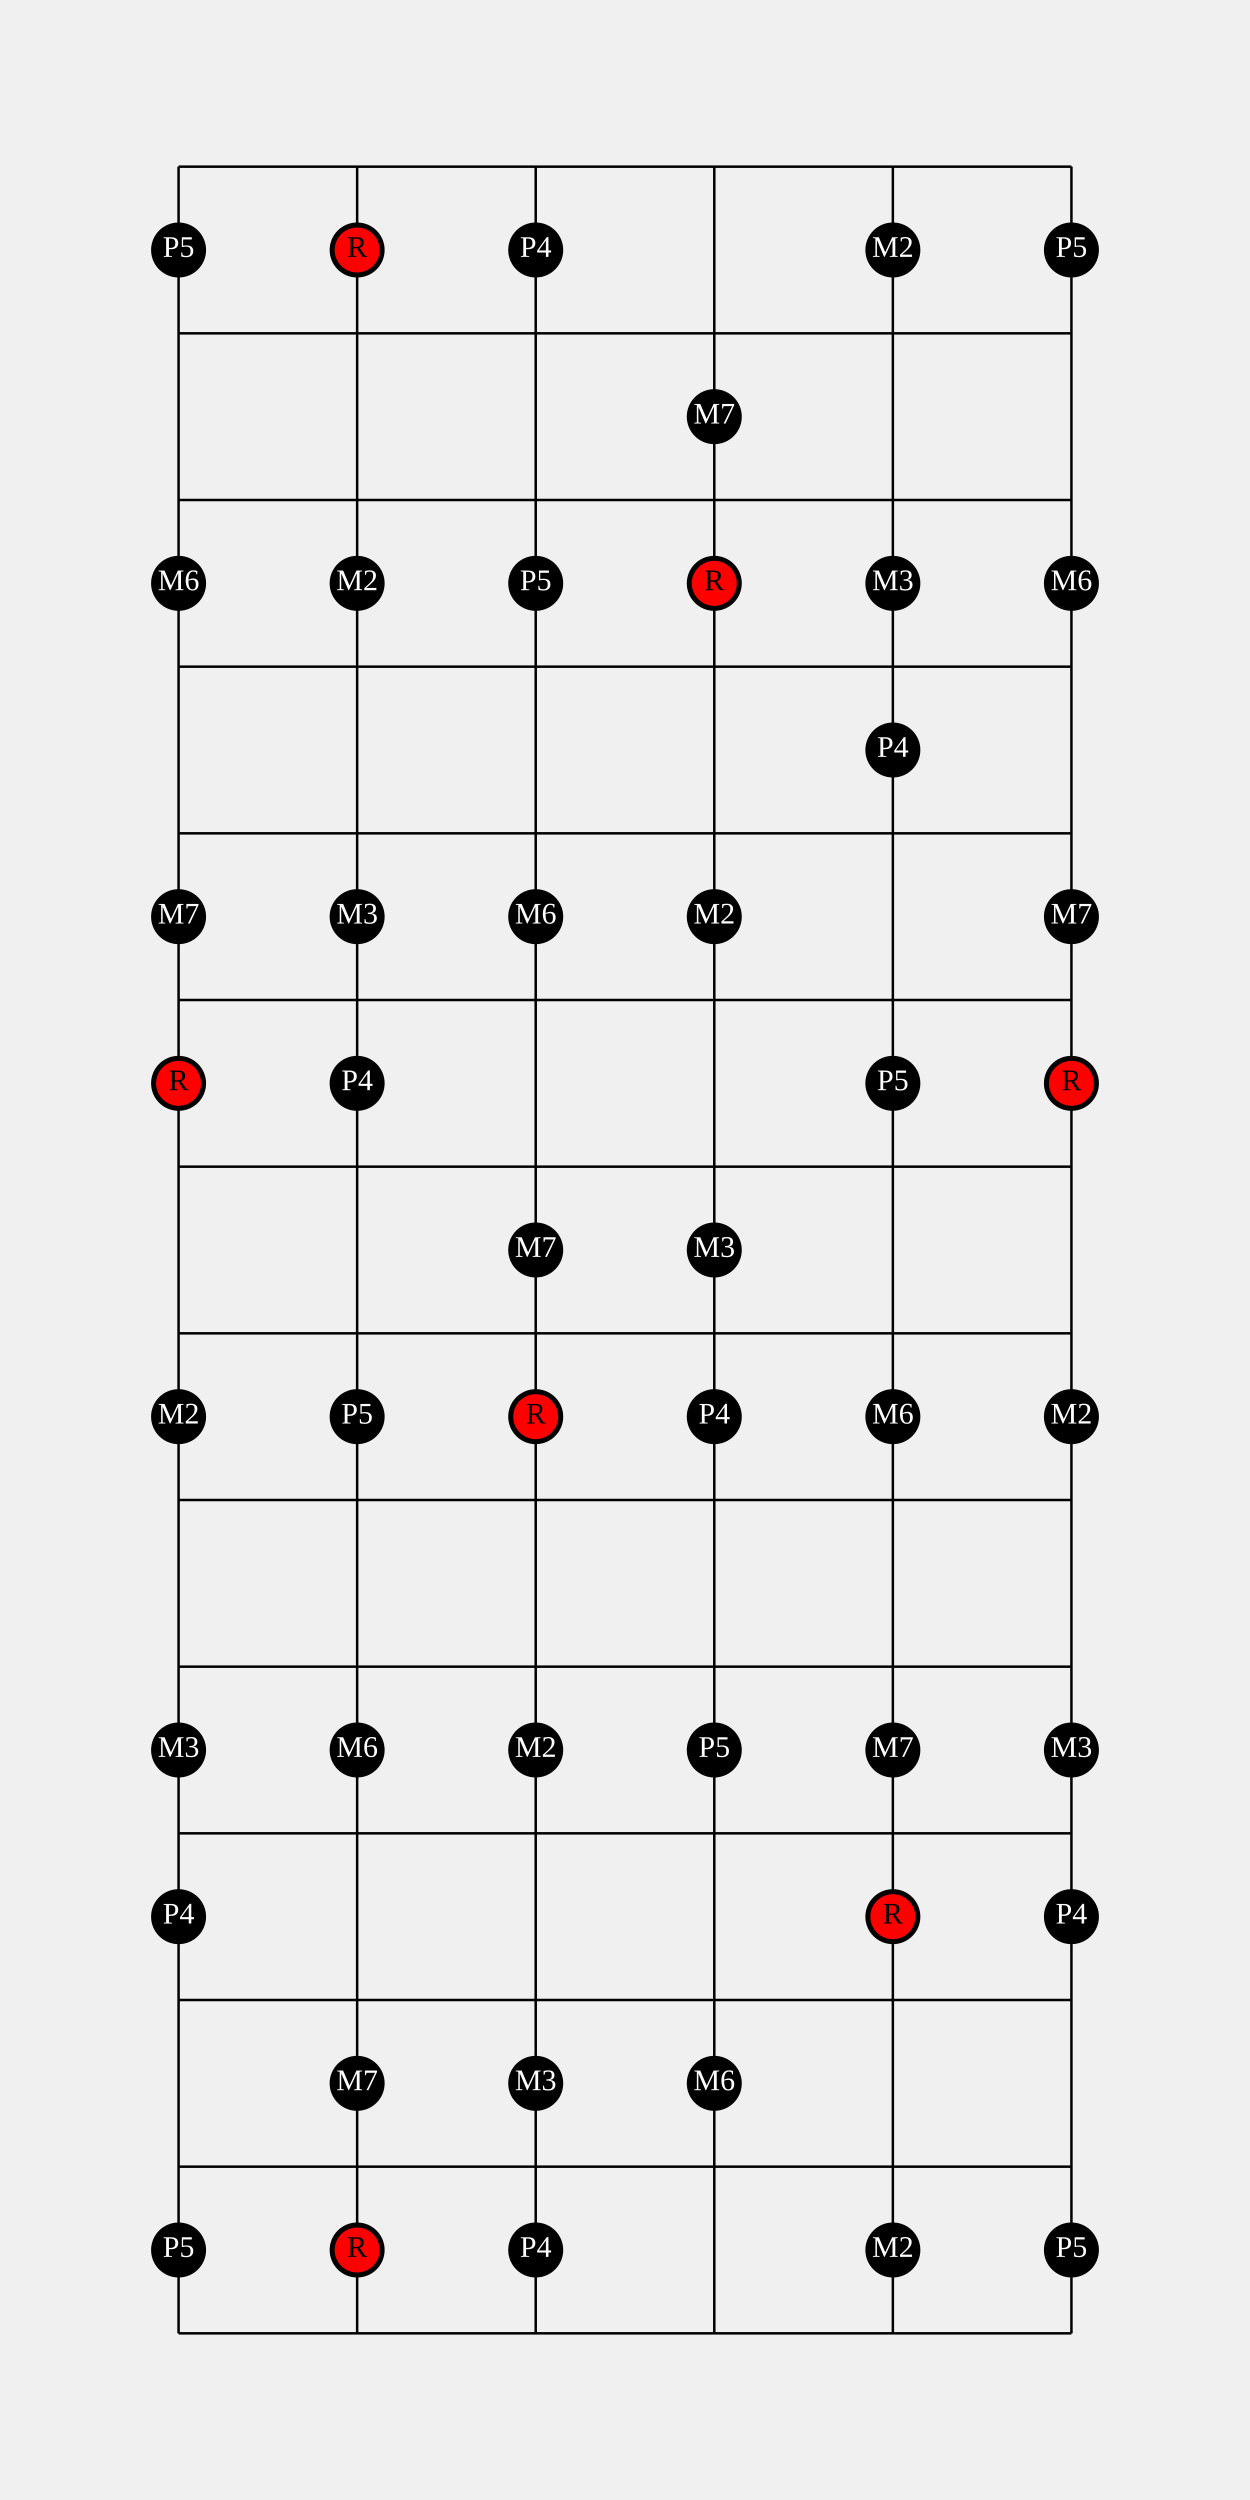
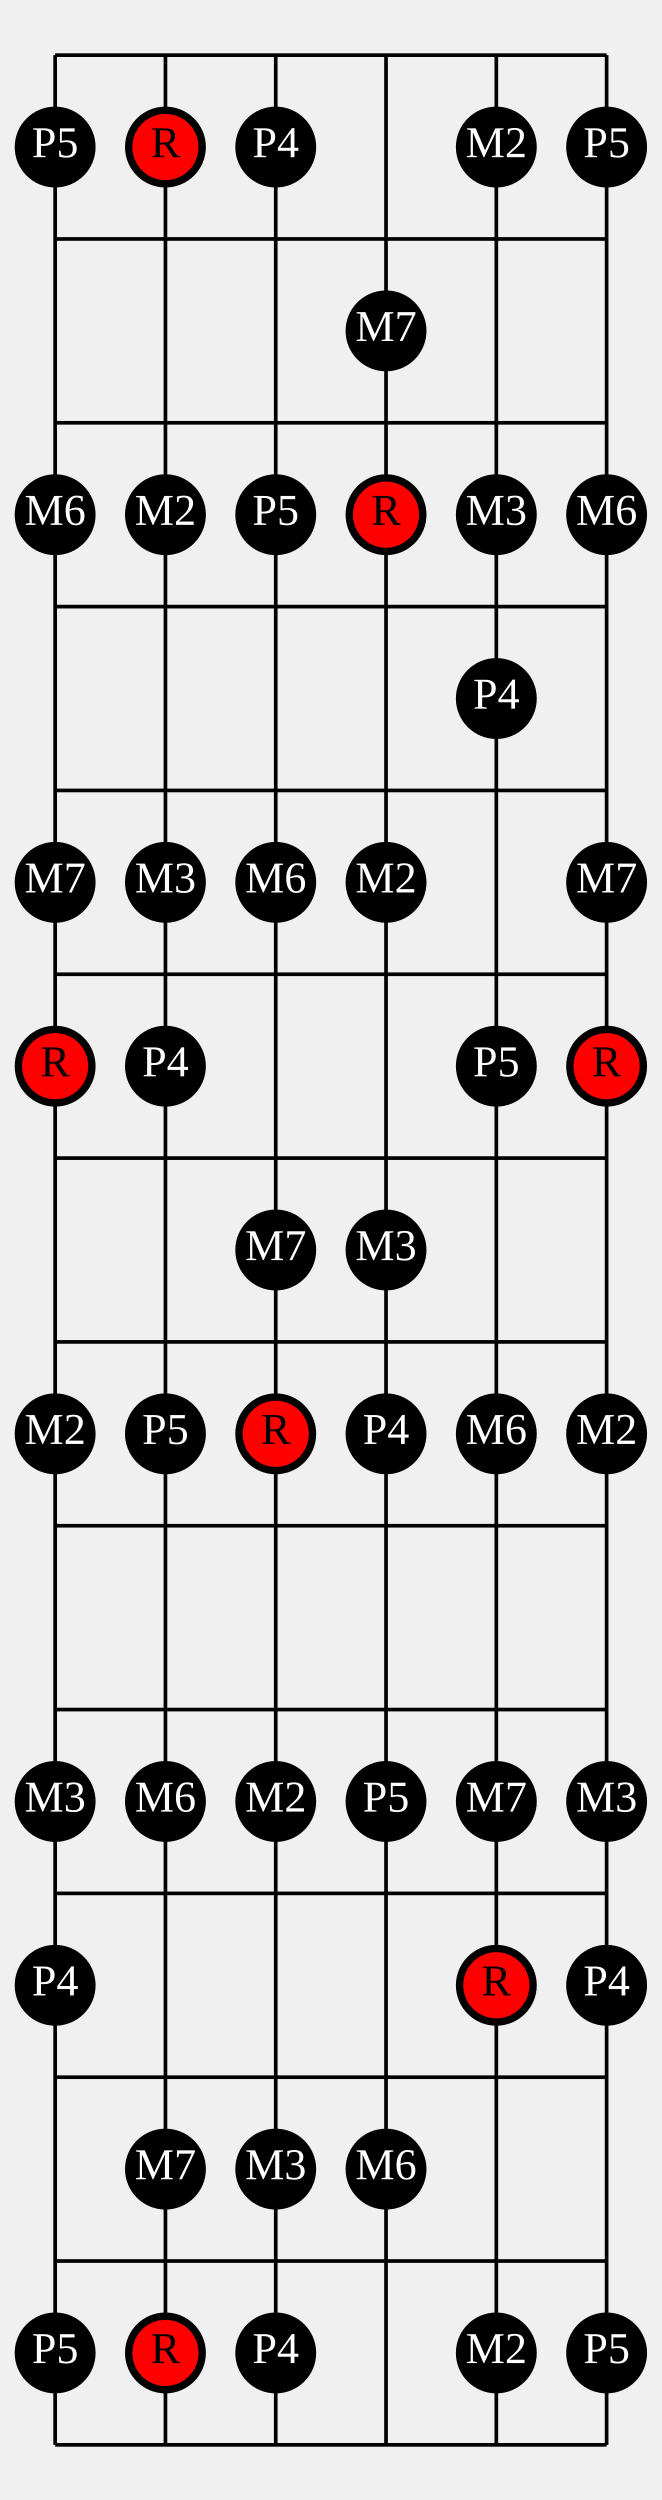
- <svg xmlns="http://www.w3.org/2000/svg" width="500" height="1000" viewBox="0 0 500 1000">
+ <svg xmlns="http://www.w3.org/2000/svg" width="180.0" height="680" viewBox="0 0 180.0 680">
  <defs>
</defs>
-   <path d="M71.429,66.667 L71.429,933.333" stroke="black" />
-   <path d="M142.857,66.667 L142.857,933.333" stroke="black" />
-   <path d="M214.286,66.667 L214.286,933.333" stroke="black" />
-   <path d="M285.714,66.667 L285.714,933.333" stroke="black" />
-   <path d="M357.143,66.667 L357.143,933.333" stroke="black" />
-   <path d="M428.571,66.667 L428.571,933.333" stroke="black" />
-   <path d="M71.429,66.667 L428.571,66.667" stroke="black" />
-   <path d="M71.429,133.333 L428.571,133.333" stroke="black" />
-   <path d="M71.429,200.0 L428.571,200.0" stroke="black" />
-   <path d="M71.429,266.667 L428.571,266.667" stroke="black" />
-   <path d="M71.429,333.333 L428.571,333.333" stroke="black" />
-   <path d="M71.429,400.0 L428.571,400.0" stroke="black" />
-   <path d="M71.429,466.667 L428.571,466.667" stroke="black" />
-   <path d="M71.429,533.333 L428.571,533.333" stroke="black" />
-   <path d="M71.429,600.0 L428.571,600.0" stroke="black" />
-   <path d="M71.429,666.667 L428.571,666.667" stroke="black" />
-   <path d="M71.429,733.333 L428.571,733.333" stroke="black" />
-   <path d="M71.429,800.0 L428.571,800.0" stroke="black" />
-   <path d="M71.429,866.667 L428.571,866.667" stroke="black" />
-   <path d="M71.429,933.333 L428.571,933.333" stroke="black" />
-   <circle cx="71.429" cy="100.0" r="10" fill="black" stroke-width="2" stroke="black" />
-   <text x="71.429" y="100.0" font-size="12" fill="white" text-anchor="middle" dominant-baseline="middle">P5</text>
-   <circle cx="142.857" cy="100.0" r="10" fill="red" stroke-width="2" stroke="black" />
-   <text x="142.857" y="100.0" font-size="12" fill="black" text-anchor="middle" dominant-baseline="middle">R</text>
-   <circle cx="214.286" cy="100.0" r="10" fill="black" stroke-width="2" stroke="black" />
-   <text x="214.286" y="100.0" font-size="12" fill="white" text-anchor="middle" dominant-baseline="middle">P4</text>
-   <circle cx="357.143" cy="100.0" r="10" fill="black" stroke-width="2" stroke="black" />
-   <text x="357.143" y="100.0" font-size="12" fill="white" text-anchor="middle" dominant-baseline="middle">M2</text>
-   <circle cx="428.571" cy="100.0" r="10" fill="black" stroke-width="2" stroke="black" />
-   <text x="428.571" y="100.0" font-size="12" fill="white" text-anchor="middle" dominant-baseline="middle">P5</text>
-   <circle cx="285.714" cy="166.667" r="10" fill="black" stroke-width="2" stroke="black" />
-   <text x="285.714" y="166.667" font-size="12" fill="white" text-anchor="middle" dominant-baseline="middle">M7</text>
-   <circle cx="71.429" cy="233.333" r="10" fill="black" stroke-width="2" stroke="black" />
-   <text x="71.429" y="233.333" font-size="12" fill="white" text-anchor="middle" dominant-baseline="middle">M6</text>
-   <circle cx="142.857" cy="233.333" r="10" fill="black" stroke-width="2" stroke="black" />
-   <text x="142.857" y="233.333" font-size="12" fill="white" text-anchor="middle" dominant-baseline="middle">M2</text>
-   <circle cx="214.286" cy="233.333" r="10" fill="black" stroke-width="2" stroke="black" />
-   <text x="214.286" y="233.333" font-size="12" fill="white" text-anchor="middle" dominant-baseline="middle">P5</text>
-   <circle cx="285.714" cy="233.333" r="10" fill="red" stroke-width="2" stroke="black" />
-   <text x="285.714" y="233.333" font-size="12" fill="black" text-anchor="middle" dominant-baseline="middle">R</text>
-   <circle cx="357.143" cy="233.333" r="10" fill="black" stroke-width="2" stroke="black" />
-   <text x="357.143" y="233.333" font-size="12" fill="white" text-anchor="middle" dominant-baseline="middle">M3</text>
-   <circle cx="428.571" cy="233.333" r="10" fill="black" stroke-width="2" stroke="black" />
-   <text x="428.571" y="233.333" font-size="12" fill="white" text-anchor="middle" dominant-baseline="middle">M6</text>
-   <circle cx="357.143" cy="300.0" r="10" fill="black" stroke-width="2" stroke="black" />
-   <text x="357.143" y="300.0" font-size="12" fill="white" text-anchor="middle" dominant-baseline="middle">P4</text>
-   <circle cx="71.429" cy="366.667" r="10" fill="black" stroke-width="2" stroke="black" />
-   <text x="71.429" y="366.667" font-size="12" fill="white" text-anchor="middle" dominant-baseline="middle">M7</text>
-   <circle cx="142.857" cy="366.667" r="10" fill="black" stroke-width="2" stroke="black" />
-   <text x="142.857" y="366.667" font-size="12" fill="white" text-anchor="middle" dominant-baseline="middle">M3</text>
-   <circle cx="214.286" cy="366.667" r="10" fill="black" stroke-width="2" stroke="black" />
-   <text x="214.286" y="366.667" font-size="12" fill="white" text-anchor="middle" dominant-baseline="middle">M6</text>
-   <circle cx="285.714" cy="366.667" r="10" fill="black" stroke-width="2" stroke="black" />
-   <text x="285.714" y="366.667" font-size="12" fill="white" text-anchor="middle" dominant-baseline="middle">M2</text>
-   <circle cx="428.571" cy="366.667" r="10" fill="black" stroke-width="2" stroke="black" />
-   <text x="428.571" y="366.667" font-size="12" fill="white" text-anchor="middle" dominant-baseline="middle">M7</text>
-   <circle cx="71.429" cy="433.333" r="10" fill="red" stroke-width="2" stroke="black" />
-   <text x="71.429" y="433.333" font-size="12" fill="black" text-anchor="middle" dominant-baseline="middle">R</text>
-   <circle cx="142.857" cy="433.333" r="10" fill="black" stroke-width="2" stroke="black" />
-   <text x="142.857" y="433.333" font-size="12" fill="white" text-anchor="middle" dominant-baseline="middle">P4</text>
-   <circle cx="357.143" cy="433.333" r="10" fill="black" stroke-width="2" stroke="black" />
-   <text x="357.143" y="433.333" font-size="12" fill="white" text-anchor="middle" dominant-baseline="middle">P5</text>
-   <circle cx="428.571" cy="433.333" r="10" fill="red" stroke-width="2" stroke="black" />
-   <text x="428.571" y="433.333" font-size="12" fill="black" text-anchor="middle" dominant-baseline="middle">R</text>
-   <circle cx="214.286" cy="500.0" r="10" fill="black" stroke-width="2" stroke="black" />
-   <text x="214.286" y="500.0" font-size="12" fill="white" text-anchor="middle" dominant-baseline="middle">M7</text>
-   <circle cx="285.714" cy="500.0" r="10" fill="black" stroke-width="2" stroke="black" />
-   <text x="285.714" y="500.0" font-size="12" fill="white" text-anchor="middle" dominant-baseline="middle">M3</text>
-   <circle cx="71.429" cy="566.667" r="10" fill="black" stroke-width="2" stroke="black" />
-   <text x="71.429" y="566.667" font-size="12" fill="white" text-anchor="middle" dominant-baseline="middle">M2</text>
-   <circle cx="142.857" cy="566.667" r="10" fill="black" stroke-width="2" stroke="black" />
-   <text x="142.857" y="566.667" font-size="12" fill="white" text-anchor="middle" dominant-baseline="middle">P5</text>
-   <circle cx="214.286" cy="566.667" r="10" fill="red" stroke-width="2" stroke="black" />
-   <text x="214.286" y="566.667" font-size="12" fill="black" text-anchor="middle" dominant-baseline="middle">R</text>
-   <circle cx="285.714" cy="566.667" r="10" fill="black" stroke-width="2" stroke="black" />
-   <text x="285.714" y="566.667" font-size="12" fill="white" text-anchor="middle" dominant-baseline="middle">P4</text>
-   <circle cx="357.143" cy="566.667" r="10" fill="black" stroke-width="2" stroke="black" />
-   <text x="357.143" y="566.667" font-size="12" fill="white" text-anchor="middle" dominant-baseline="middle">M6</text>
-   <circle cx="428.571" cy="566.667" r="10" fill="black" stroke-width="2" stroke="black" />
-   <text x="428.571" y="566.667" font-size="12" fill="white" text-anchor="middle" dominant-baseline="middle">M2</text>
-   <circle cx="71.429" cy="700" r="10" fill="black" stroke-width="2" stroke="black" />
-   <text x="71.429" y="700" font-size="12" fill="white" text-anchor="middle" dominant-baseline="middle">M3</text>
-   <circle cx="142.857" cy="700" r="10" fill="black" stroke-width="2" stroke="black" />
-   <text x="142.857" y="700" font-size="12" fill="white" text-anchor="middle" dominant-baseline="middle">M6</text>
-   <circle cx="214.286" cy="700" r="10" fill="black" stroke-width="2" stroke="black" />
-   <text x="214.286" y="700" font-size="12" fill="white" text-anchor="middle" dominant-baseline="middle">M2</text>
-   <circle cx="285.714" cy="700" r="10" fill="black" stroke-width="2" stroke="black" />
-   <text x="285.714" y="700" font-size="12" fill="white" text-anchor="middle" dominant-baseline="middle">P5</text>
-   <circle cx="357.143" cy="700" r="10" fill="black" stroke-width="2" stroke="black" />
-   <text x="357.143" y="700" font-size="12" fill="white" text-anchor="middle" dominant-baseline="middle">M7</text>
-   <circle cx="428.571" cy="700" r="10" fill="black" stroke-width="2" stroke="black" />
-   <text x="428.571" y="700" font-size="12" fill="white" text-anchor="middle" dominant-baseline="middle">M3</text>
-   <circle cx="71.429" cy="766.667" r="10" fill="black" stroke-width="2" stroke="black" />
-   <text x="71.429" y="766.667" font-size="12" fill="white" text-anchor="middle" dominant-baseline="middle">P4</text>
-   <circle cx="357.143" cy="766.667" r="10" fill="red" stroke-width="2" stroke="black" />
-   <text x="357.143" y="766.667" font-size="12" fill="black" text-anchor="middle" dominant-baseline="middle">R</text>
-   <circle cx="428.571" cy="766.667" r="10" fill="black" stroke-width="2" stroke="black" />
-   <text x="428.571" y="766.667" font-size="12" fill="white" text-anchor="middle" dominant-baseline="middle">P4</text>
-   <circle cx="142.857" cy="833.333" r="10" fill="black" stroke-width="2" stroke="black" />
-   <text x="142.857" y="833.333" font-size="12" fill="white" text-anchor="middle" dominant-baseline="middle">M7</text>
-   <circle cx="214.286" cy="833.333" r="10" fill="black" stroke-width="2" stroke="black" />
-   <text x="214.286" y="833.333" font-size="12" fill="white" text-anchor="middle" dominant-baseline="middle">M3</text>
-   <circle cx="285.714" cy="833.333" r="10" fill="black" stroke-width="2" stroke="black" />
-   <text x="285.714" y="833.333" font-size="12" fill="white" text-anchor="middle" dominant-baseline="middle">M6</text>
-   <circle cx="71.429" cy="900" r="10" fill="black" stroke-width="2" stroke="black" />
-   <text x="71.429" y="900" font-size="12" fill="white" text-anchor="middle" dominant-baseline="middle">P5</text>
-   <circle cx="142.857" cy="900" r="10" fill="red" stroke-width="2" stroke="black" />
-   <text x="142.857" y="900" font-size="12" fill="black" text-anchor="middle" dominant-baseline="middle">R</text>
-   <circle cx="214.286" cy="900" r="10" fill="black" stroke-width="2" stroke="black" />
-   <text x="214.286" y="900" font-size="12" fill="white" text-anchor="middle" dominant-baseline="middle">P4</text>
-   <circle cx="357.143" cy="900" r="10" fill="black" stroke-width="2" stroke="black" />
-   <text x="357.143" y="900" font-size="12" fill="white" text-anchor="middle" dominant-baseline="middle">M2</text>
-   <circle cx="428.571" cy="900" r="10" fill="black" stroke-width="2" stroke="black" />
-   <text x="428.571" y="900" font-size="12" fill="white" text-anchor="middle" dominant-baseline="middle">P5</text>
+   <path d="M15.0,15 L15.0,665" stroke="black" />
+   <path d="M45.0,15 L45.0,665" stroke="black" />
+   <path d="M75.0,15 L75.0,665" stroke="black" />
+   <path d="M105.0,15 L105.0,665" stroke="black" />
+   <path d="M135.0,15 L135.0,665" stroke="black" />
+   <path d="M165.0,15 L165.0,665" stroke="black" />
+   <path d="M15.0,15 L165.0,15" stroke="black" />
+   <path d="M15.0,65 L165.0,65" stroke="black" />
+   <path d="M15.0,115 L165.0,115" stroke="black" />
+   <path d="M15.0,165 L165.0,165" stroke="black" />
+   <path d="M15.0,215 L165.0,215" stroke="black" />
+   <path d="M15.0,265 L165.0,265" stroke="black" />
+   <path d="M15.0,315 L165.0,315" stroke="black" />
+   <path d="M15.0,365 L165.0,365" stroke="black" />
+   <path d="M15.0,415 L165.0,415" stroke="black" />
+   <path d="M15.0,465 L165.0,465" stroke="black" />
+   <path d="M15.0,515 L165.0,515" stroke="black" />
+   <path d="M15.0,565 L165.0,565" stroke="black" />
+   <path d="M15.0,615 L165.0,615" stroke="black" />
+   <path d="M15.0,665 L165.0,665" stroke="black" />
+   <circle cx="15.0" cy="40.0" r="10" fill="black" stroke-width="2" stroke="black" />
+   <text x="15.0" y="40.0" font-size="12" fill="white" text-anchor="middle" dominant-baseline="middle">P5</text>
+   <circle cx="45.0" cy="40.0" r="10" fill="red" stroke-width="2" stroke="black" />
+   <text x="45.0" y="40.0" font-size="12" fill="black" text-anchor="middle" dominant-baseline="middle">R</text>
+   <circle cx="75.0" cy="40.0" r="10" fill="black" stroke-width="2" stroke="black" />
+   <text x="75.0" y="40.0" font-size="12" fill="white" text-anchor="middle" dominant-baseline="middle">P4</text>
+   <circle cx="135.0" cy="40.0" r="10" fill="black" stroke-width="2" stroke="black" />
+   <text x="135.0" y="40.0" font-size="12" fill="white" text-anchor="middle" dominant-baseline="middle">M2</text>
+   <circle cx="165.0" cy="40.0" r="10" fill="black" stroke-width="2" stroke="black" />
+   <text x="165.0" y="40.0" font-size="12" fill="white" text-anchor="middle" dominant-baseline="middle">P5</text>
+   <circle cx="105.0" cy="90.0" r="10" fill="black" stroke-width="2" stroke="black" />
+   <text x="105.0" y="90.0" font-size="12" fill="white" text-anchor="middle" dominant-baseline="middle">M7</text>
+   <circle cx="15.0" cy="140.0" r="10" fill="black" stroke-width="2" stroke="black" />
+   <text x="15.0" y="140.0" font-size="12" fill="white" text-anchor="middle" dominant-baseline="middle">M6</text>
+   <circle cx="45.0" cy="140.0" r="10" fill="black" stroke-width="2" stroke="black" />
+   <text x="45.0" y="140.0" font-size="12" fill="white" text-anchor="middle" dominant-baseline="middle">M2</text>
+   <circle cx="75.0" cy="140.0" r="10" fill="black" stroke-width="2" stroke="black" />
+   <text x="75.0" y="140.0" font-size="12" fill="white" text-anchor="middle" dominant-baseline="middle">P5</text>
+   <circle cx="105.0" cy="140.0" r="10" fill="red" stroke-width="2" stroke="black" />
+   <text x="105.0" y="140.0" font-size="12" fill="black" text-anchor="middle" dominant-baseline="middle">R</text>
+   <circle cx="135.0" cy="140.0" r="10" fill="black" stroke-width="2" stroke="black" />
+   <text x="135.0" y="140.0" font-size="12" fill="white" text-anchor="middle" dominant-baseline="middle">M3</text>
+   <circle cx="165.0" cy="140.0" r="10" fill="black" stroke-width="2" stroke="black" />
+   <text x="165.0" y="140.0" font-size="12" fill="white" text-anchor="middle" dominant-baseline="middle">M6</text>
+   <circle cx="135.0" cy="190.0" r="10" fill="black" stroke-width="2" stroke="black" />
+   <text x="135.0" y="190.0" font-size="12" fill="white" text-anchor="middle" dominant-baseline="middle">P4</text>
+   <circle cx="15.0" cy="240.0" r="10" fill="black" stroke-width="2" stroke="black" />
+   <text x="15.0" y="240.0" font-size="12" fill="white" text-anchor="middle" dominant-baseline="middle">M7</text>
+   <circle cx="45.0" cy="240.0" r="10" fill="black" stroke-width="2" stroke="black" />
+   <text x="45.0" y="240.0" font-size="12" fill="white" text-anchor="middle" dominant-baseline="middle">M3</text>
+   <circle cx="75.0" cy="240.0" r="10" fill="black" stroke-width="2" stroke="black" />
+   <text x="75.0" y="240.0" font-size="12" fill="white" text-anchor="middle" dominant-baseline="middle">M6</text>
+   <circle cx="105.0" cy="240.0" r="10" fill="black" stroke-width="2" stroke="black" />
+   <text x="105.0" y="240.0" font-size="12" fill="white" text-anchor="middle" dominant-baseline="middle">M2</text>
+   <circle cx="165.0" cy="240.0" r="10" fill="black" stroke-width="2" stroke="black" />
+   <text x="165.0" y="240.0" font-size="12" fill="white" text-anchor="middle" dominant-baseline="middle">M7</text>
+   <circle cx="15.0" cy="290.0" r="10" fill="red" stroke-width="2" stroke="black" />
+   <text x="15.0" y="290.0" font-size="12" fill="black" text-anchor="middle" dominant-baseline="middle">R</text>
+   <circle cx="45.0" cy="290.0" r="10" fill="black" stroke-width="2" stroke="black" />
+   <text x="45.0" y="290.0" font-size="12" fill="white" text-anchor="middle" dominant-baseline="middle">P4</text>
+   <circle cx="135.0" cy="290.0" r="10" fill="black" stroke-width="2" stroke="black" />
+   <text x="135.0" y="290.0" font-size="12" fill="white" text-anchor="middle" dominant-baseline="middle">P5</text>
+   <circle cx="165.0" cy="290.0" r="10" fill="red" stroke-width="2" stroke="black" />
+   <text x="165.0" y="290.0" font-size="12" fill="black" text-anchor="middle" dominant-baseline="middle">R</text>
+   <circle cx="75.0" cy="340.0" r="10" fill="black" stroke-width="2" stroke="black" />
+   <text x="75.0" y="340.0" font-size="12" fill="white" text-anchor="middle" dominant-baseline="middle">M7</text>
+   <circle cx="105.0" cy="340.0" r="10" fill="black" stroke-width="2" stroke="black" />
+   <text x="105.0" y="340.0" font-size="12" fill="white" text-anchor="middle" dominant-baseline="middle">M3</text>
+   <circle cx="15.0" cy="390.0" r="10" fill="black" stroke-width="2" stroke="black" />
+   <text x="15.0" y="390.0" font-size="12" fill="white" text-anchor="middle" dominant-baseline="middle">M2</text>
+   <circle cx="45.0" cy="390.0" r="10" fill="black" stroke-width="2" stroke="black" />
+   <text x="45.0" y="390.0" font-size="12" fill="white" text-anchor="middle" dominant-baseline="middle">P5</text>
+   <circle cx="75.0" cy="390.0" r="10" fill="red" stroke-width="2" stroke="black" />
+   <text x="75.0" y="390.0" font-size="12" fill="black" text-anchor="middle" dominant-baseline="middle">R</text>
+   <circle cx="105.0" cy="390.0" r="10" fill="black" stroke-width="2" stroke="black" />
+   <text x="105.0" y="390.0" font-size="12" fill="white" text-anchor="middle" dominant-baseline="middle">P4</text>
+   <circle cx="135.0" cy="390.0" r="10" fill="black" stroke-width="2" stroke="black" />
+   <text x="135.0" y="390.0" font-size="12" fill="white" text-anchor="middle" dominant-baseline="middle">M6</text>
+   <circle cx="165.0" cy="390.0" r="10" fill="black" stroke-width="2" stroke="black" />
+   <text x="165.0" y="390.0" font-size="12" fill="white" text-anchor="middle" dominant-baseline="middle">M2</text>
+   <circle cx="15.0" cy="490.0" r="10" fill="black" stroke-width="2" stroke="black" />
+   <text x="15.0" y="490.0" font-size="12" fill="white" text-anchor="middle" dominant-baseline="middle">M3</text>
+   <circle cx="45.0" cy="490.0" r="10" fill="black" stroke-width="2" stroke="black" />
+   <text x="45.0" y="490.0" font-size="12" fill="white" text-anchor="middle" dominant-baseline="middle">M6</text>
+   <circle cx="75.0" cy="490.0" r="10" fill="black" stroke-width="2" stroke="black" />
+   <text x="75.0" y="490.0" font-size="12" fill="white" text-anchor="middle" dominant-baseline="middle">M2</text>
+   <circle cx="105.0" cy="490.0" r="10" fill="black" stroke-width="2" stroke="black" />
+   <text x="105.0" y="490.0" font-size="12" fill="white" text-anchor="middle" dominant-baseline="middle">P5</text>
+   <circle cx="135.0" cy="490.0" r="10" fill="black" stroke-width="2" stroke="black" />
+   <text x="135.0" y="490.0" font-size="12" fill="white" text-anchor="middle" dominant-baseline="middle">M7</text>
+   <circle cx="165.0" cy="490.0" r="10" fill="black" stroke-width="2" stroke="black" />
+   <text x="165.0" y="490.0" font-size="12" fill="white" text-anchor="middle" dominant-baseline="middle">M3</text>
+   <circle cx="15.0" cy="540.0" r="10" fill="black" stroke-width="2" stroke="black" />
+   <text x="15.0" y="540.0" font-size="12" fill="white" text-anchor="middle" dominant-baseline="middle">P4</text>
+   <circle cx="135.0" cy="540.0" r="10" fill="red" stroke-width="2" stroke="black" />
+   <text x="135.0" y="540.0" font-size="12" fill="black" text-anchor="middle" dominant-baseline="middle">R</text>
+   <circle cx="165.0" cy="540.0" r="10" fill="black" stroke-width="2" stroke="black" />
+   <text x="165.0" y="540.0" font-size="12" fill="white" text-anchor="middle" dominant-baseline="middle">P4</text>
+   <circle cx="45.0" cy="590.0" r="10" fill="black" stroke-width="2" stroke="black" />
+   <text x="45.0" y="590.0" font-size="12" fill="white" text-anchor="middle" dominant-baseline="middle">M7</text>
+   <circle cx="75.0" cy="590.0" r="10" fill="black" stroke-width="2" stroke="black" />
+   <text x="75.0" y="590.0" font-size="12" fill="white" text-anchor="middle" dominant-baseline="middle">M3</text>
+   <circle cx="105.0" cy="590.0" r="10" fill="black" stroke-width="2" stroke="black" />
+   <text x="105.0" y="590.0" font-size="12" fill="white" text-anchor="middle" dominant-baseline="middle">M6</text>
+   <circle cx="15.0" cy="640.0" r="10" fill="black" stroke-width="2" stroke="black" />
+   <text x="15.0" y="640.0" font-size="12" fill="white" text-anchor="middle" dominant-baseline="middle">P5</text>
+   <circle cx="45.0" cy="640.0" r="10" fill="red" stroke-width="2" stroke="black" />
+   <text x="45.0" y="640.0" font-size="12" fill="black" text-anchor="middle" dominant-baseline="middle">R</text>
+   <circle cx="75.0" cy="640.0" r="10" fill="black" stroke-width="2" stroke="black" />
+   <text x="75.0" y="640.0" font-size="12" fill="white" text-anchor="middle" dominant-baseline="middle">P4</text>
+   <circle cx="135.0" cy="640.0" r="10" fill="black" stroke-width="2" stroke="black" />
+   <text x="135.0" y="640.0" font-size="12" fill="white" text-anchor="middle" dominant-baseline="middle">M2</text>
+   <circle cx="165.0" cy="640.0" r="10" fill="black" stroke-width="2" stroke="black" />
+   <text x="165.0" y="640.0" font-size="12" fill="white" text-anchor="middle" dominant-baseline="middle">P5</text>
</svg>
